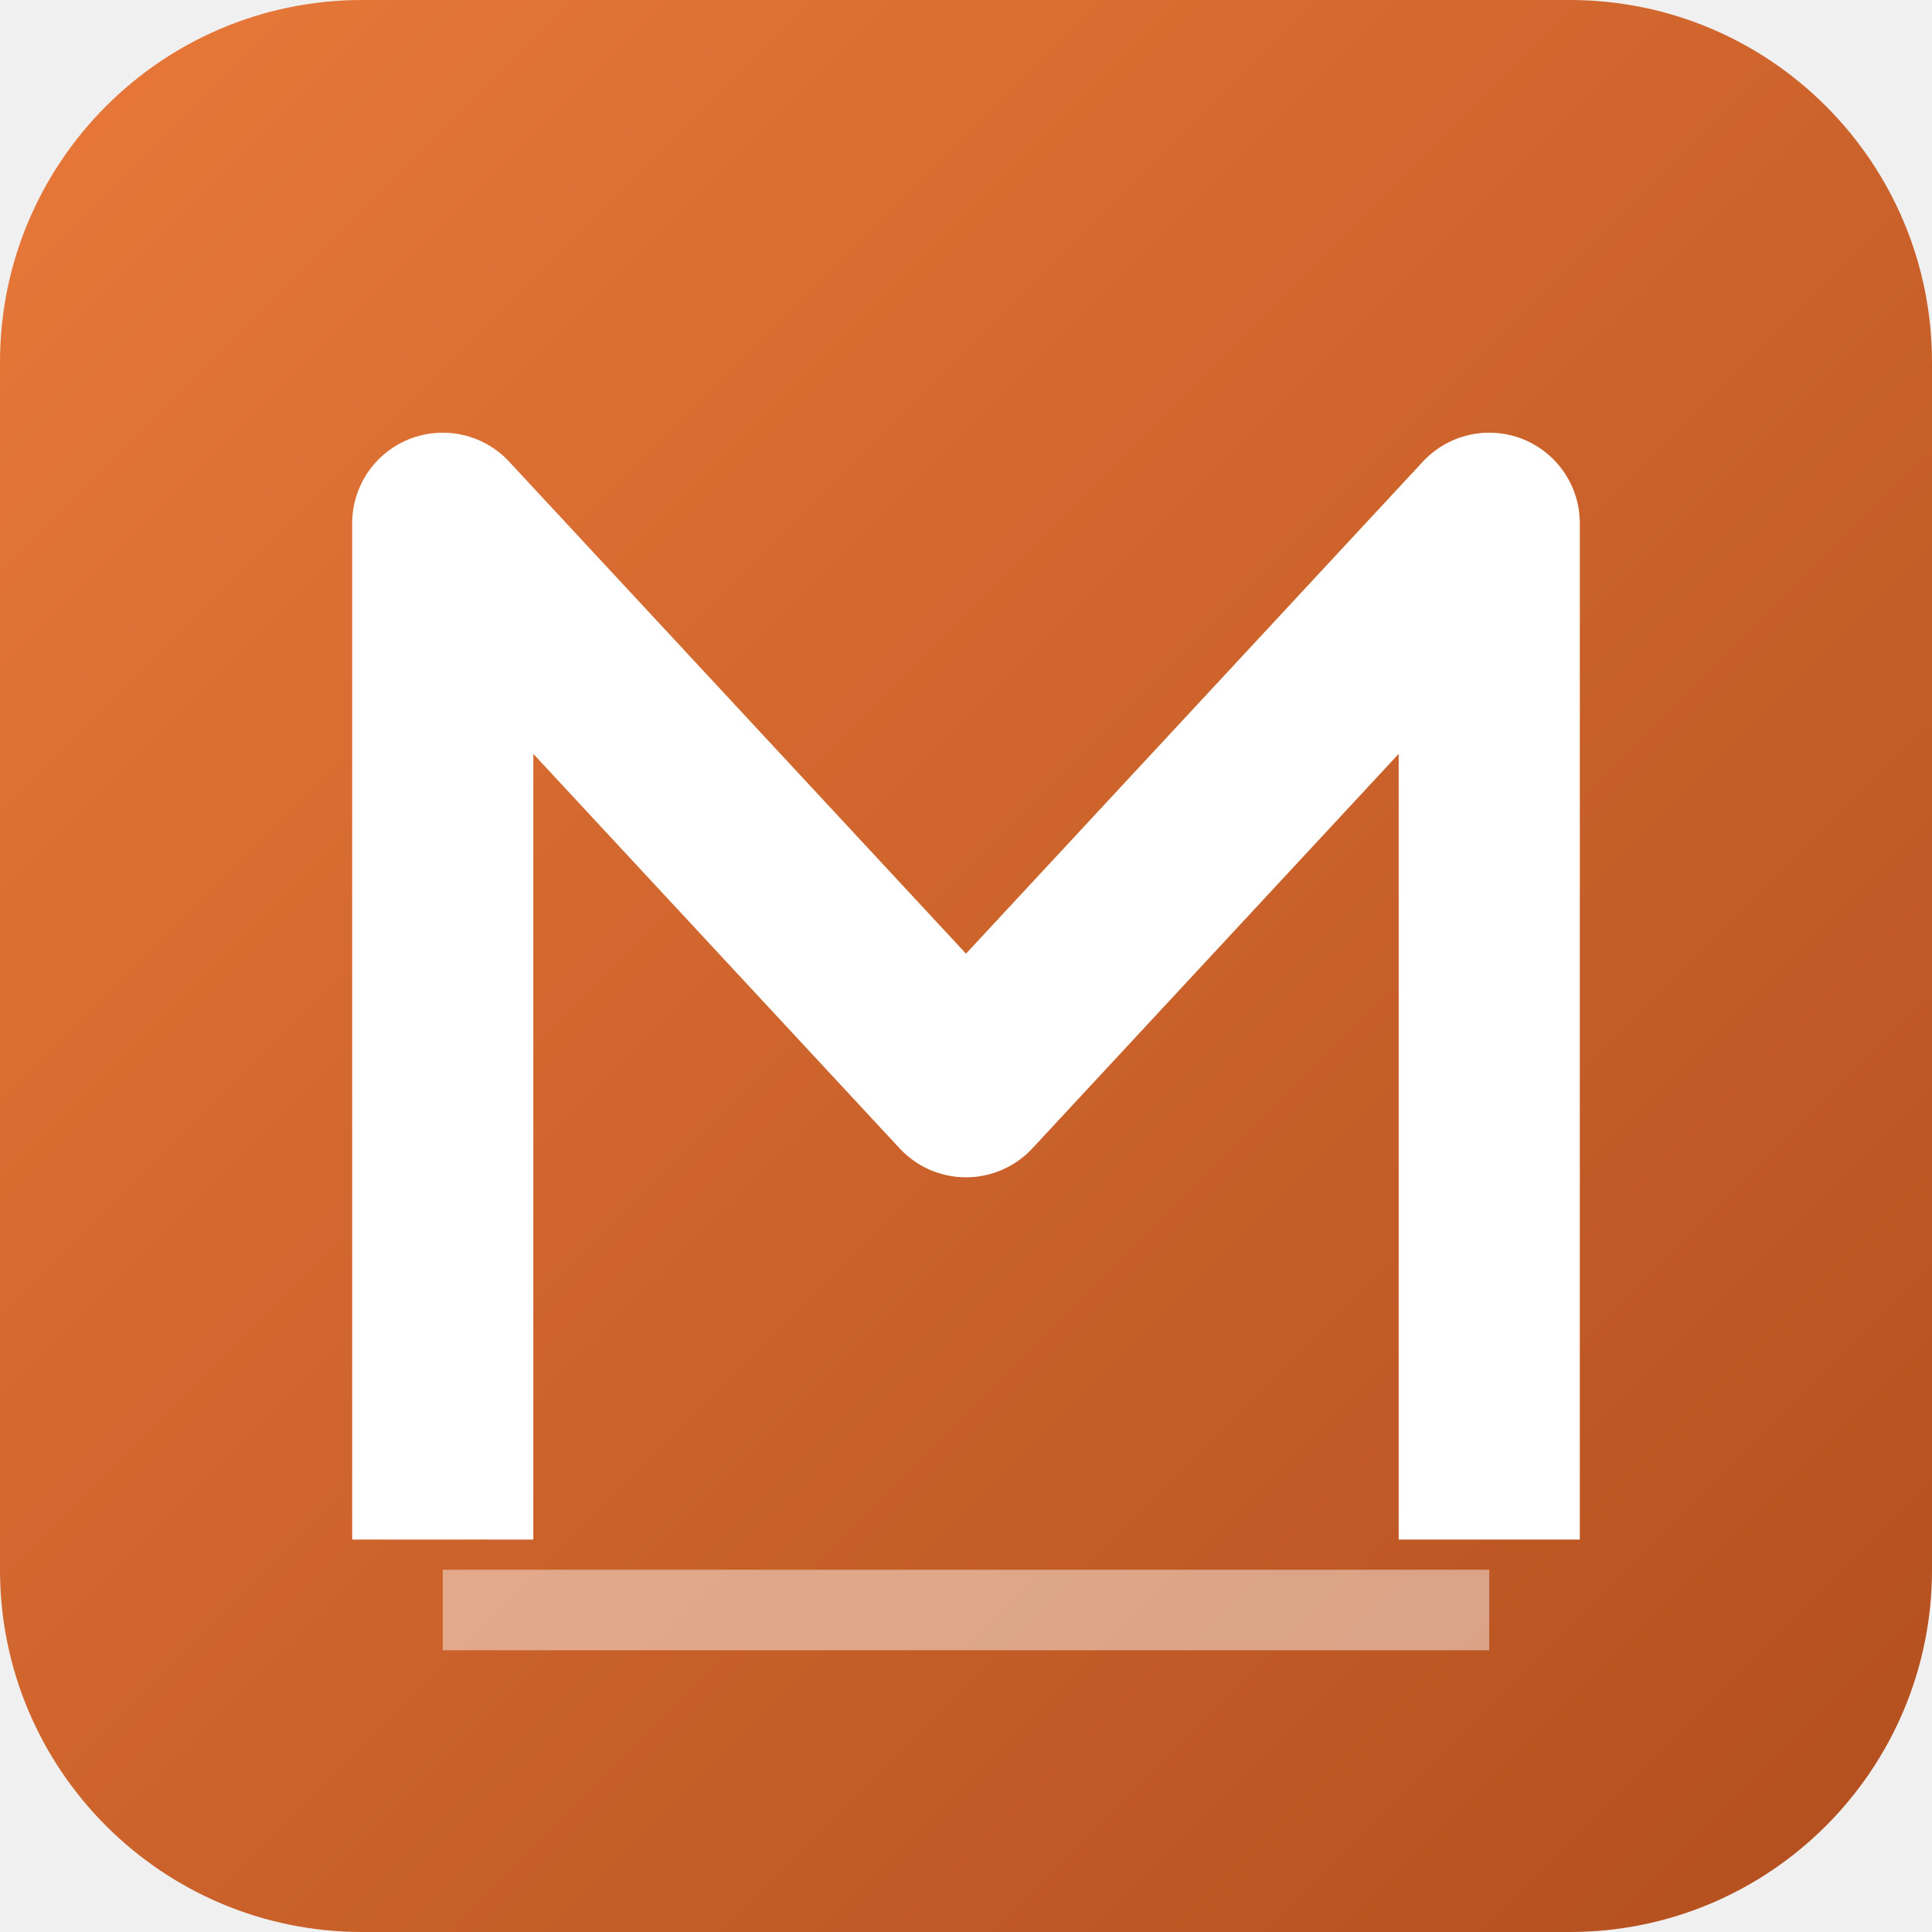
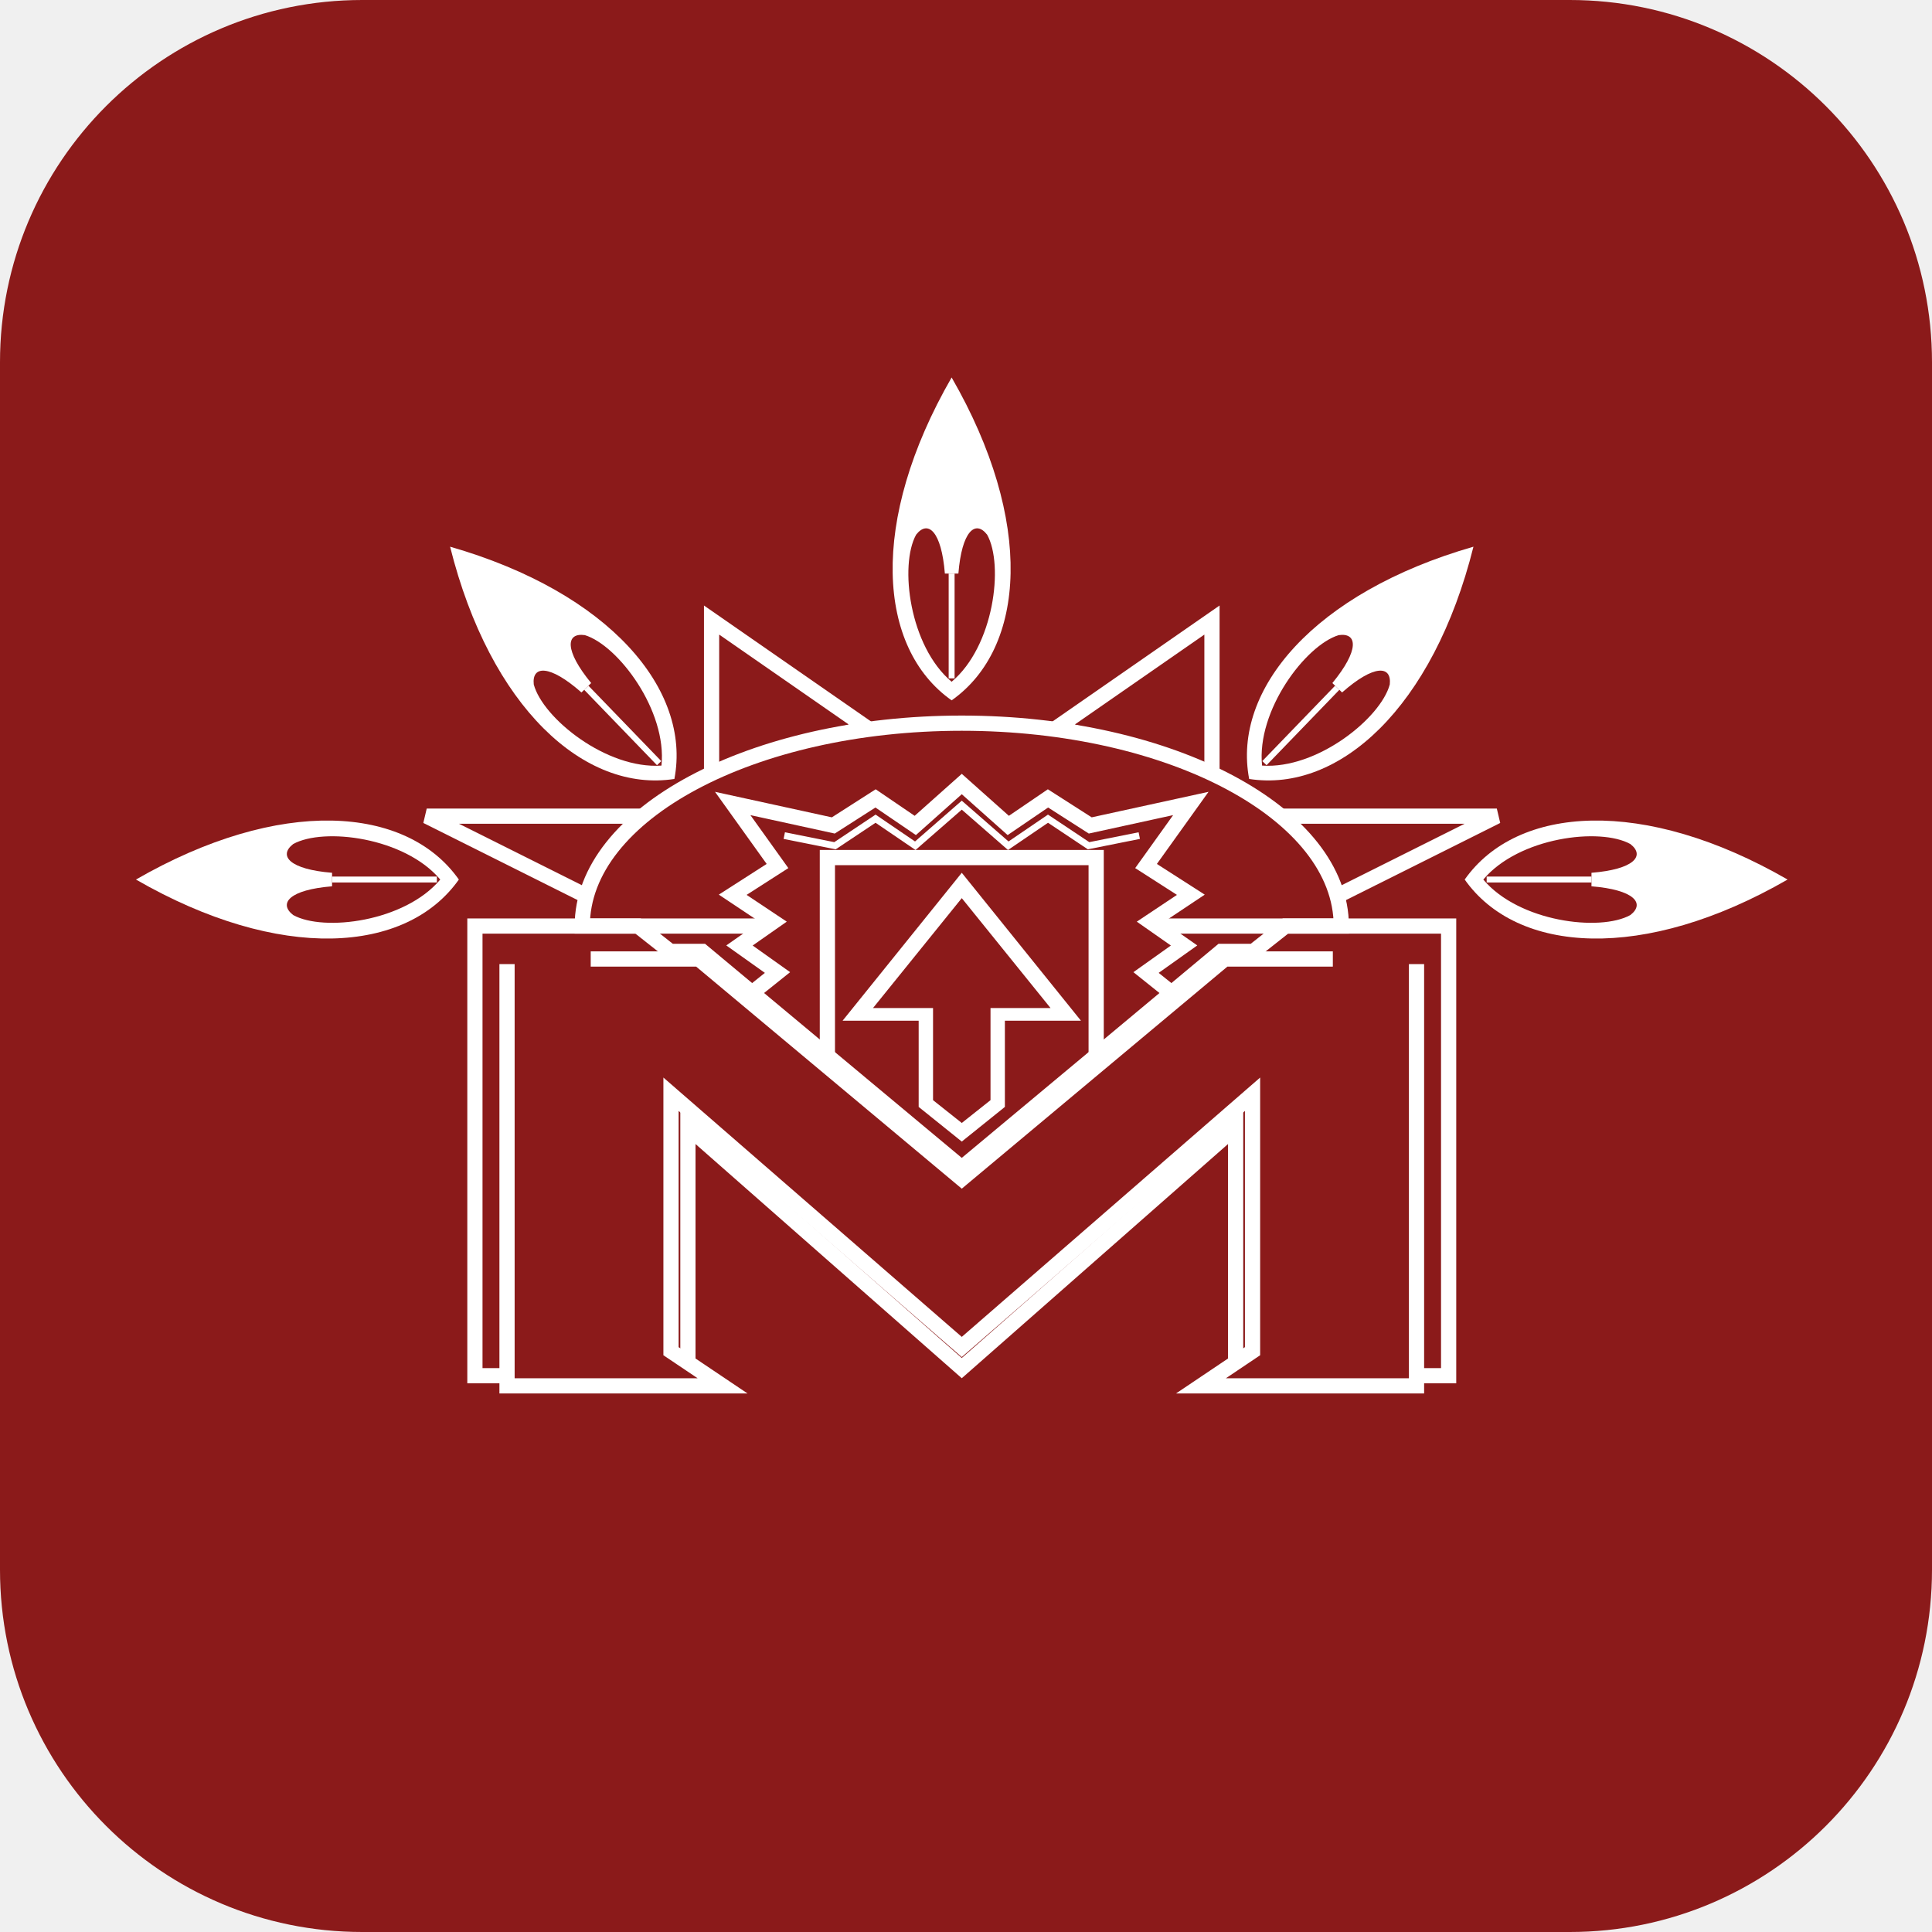
- <svg xmlns="http://www.w3.org/2000/svg" viewBox="0 0 48 48" aria-hidden="true" focusable="false">
-   <defs>
-     <linearGradient id="lg-m" x1="0" y1="0" x2="1" y2="1">
-       <stop offset="0" stop-color="#e8793a" />
-       <stop offset="1" stop-color="#b24e1e" />
-     </linearGradient>
-   </defs>
-   <rect width="48" height="48" rx="9" fill="url(#lg-m)" />
-   <path d="M11 36V13l13 14 13-14v23" fill="none" stroke="#fff" stroke-width="4.5" stroke-linejoin="round" stroke-linecap="square" />
-   <path d="M11 40h26" stroke="#fff" stroke-opacity=".45" stroke-width="2" />
+ <svg xmlns="http://www.w3.org/2000/svg" viewBox="0 0 64 64">
+   <rect width="64" height="64" rx="12" fill="#8b1a1a" />
+   <g transform="translate(4 12) scale(0.028)" style="color:#fff;--logo-bg:#8b1a1a">
+     <g fill="none" stroke-linecap="butt">
+       <polygon points="699,305 882,432 699,485" fill="#8b1a1a" stroke="#fff" stroke-width="18" stroke-linejoin="miter" />
+       <polygon points="1291,305 1108,432 1291,485" fill="#8b1a1a" stroke="#fff" stroke-width="18" stroke-linejoin="miter" />
+       <polygon points="362,537 628,537 548,630" fill="#8b1a1a" stroke="#fff" stroke-width="18" stroke-linejoin="miter" />
+       <polygon points="1628,537 1362,537 1442,630" fill="#8b1a1a" stroke="#fff" stroke-width="18" stroke-linejoin="miter" />
+       <g transform="translate(983 400) rotate(0)">
+         <path d="M0,0 C-88,-62 -98,-212 0,-382 C98,-212 88,-62 0,0 Z" fill="#fff" />
+         <path d="M0,-22 C-50,-64 -62,-160 -42,-196 C-28,-214 -12,-200 -8,-150 L8,-150 C12,-200 28,-214 42,-196 C62,-160 50,-64 0,-22 Z" fill="#8b1a1a" />
+         <path d="M0,-150 V-26" stroke="#fff" stroke-width="7" />
+       </g>
+       <g transform="translate(655 493) rotate(-44)">
+         <path d="M0,0 C-88,-62 -98,-212 0,-382 C98,-212 88,-62 0,0 Z" fill="#fff" />
+         <path d="M0,-22 C-50,-64 -62,-160 -42,-196 C-28,-214 -12,-200 -8,-150 L8,-150 C12,-200 28,-214 42,-196 C62,-160 50,-64 0,-22 Z" fill="#8b1a1a" />
+         <path d="M0,-150 V-26" stroke="#fff" stroke-width="7" />
+       </g>
+       <g transform="translate(1335 493) rotate(44)">
+         <path d="M0,0 C-88,-62 -98,-212 0,-382 C98,-212 88,-62 0,0 Z" fill="#fff" />
+         <path d="M0,-22 C-50,-64 -62,-160 -42,-196 C-28,-214 -12,-200 -8,-150 L8,-150 C12,-200 28,-214 42,-196 C62,-160 50,-64 0,-22 Z" fill="#8b1a1a" />
+         <path d="M0,-150 V-26" stroke="#fff" stroke-width="7" />
+       </g>
+       <g transform="translate(400 612) rotate(-90)">
+         <path d="M0,0 C-88,-62 -98,-212 0,-382 C98,-212 88,-62 0,0 Z" fill="#fff" />
+         <path d="M0,-22 C-50,-64 -62,-160 -42,-196 C-28,-214 -12,-200 -8,-150 L8,-150 C12,-200 28,-214 42,-196 C62,-160 50,-64 0,-22 Z" fill="#8b1a1a" />
+         <path d="M0,-150 V-26" stroke="#fff" stroke-width="7" />
+       </g>
+       <g transform="translate(1590 612) rotate(90)">
+         <path d="M0,0 C-88,-62 -98,-212 0,-382 C98,-212 88,-62 0,0 Z" fill="#fff" />
+         <path d="M0,-22 C-50,-64 -62,-160 -42,-196 C-28,-214 -12,-200 -8,-150 L8,-150 C12,-200 28,-214 42,-196 C62,-160 50,-64 0,-22 Z" fill="#8b1a1a" />
+         <path d="M0,-150 V-26" stroke="#fff" stroke-width="7" />
+       </g>
+       <path d="M546,667 A449,240 0 0 1 1444,667 Z" fill="#8b1a1a" stroke="#fff" stroke-width="18" />
+       <polyline points="752,742 777,722 732,690 772,662 724,630 777,596 724,522 843,548 893,516 940,548 995,499 1050,548 1097,516 1147,548 1266,522 1213,596 1266,630 1218,662 1258,690 1213,722 1238,742" fill="#8b1a1a" stroke="#fff" stroke-width="18" stroke-linejoin="miter" />
+       <polyline points="785,560 845,572 893,540 940,572 995,524 1050,572 1097,540 1145,572 1205,560" fill="none" stroke="#fff" stroke-width="8" />
+       <polyline points="836,822 836,586 1154,586 1154,822" fill="#8b1a1a" stroke="#fff" stroke-width="18" />
+       <polygon points="995,604 1136,779 1046,779 1046,881 995,922 944,881 944,779 854,779" fill="#fff" />
+       <polygon points="995,634 1100,764 1029,764 1029,873 995,900 961,873 961,764 890,764" fill="#8b1a1a" />
+       <polyline points="457,1199 419,1199 419,667 612,667 650,697 688,697 995,953 1302,697 1340,697 1378,667 1571,667 1571,1199 1533,1199" fill="none" stroke="#fff" stroke-width="18" stroke-linejoin="miter" />
+       <polyline points="457,712 457,1211 712,1211 651,1170 651,866 995,1165 1339,866 1339,1170 1278,1211 1533,1211 1533,712" fill="none" stroke="#fff" stroke-width="18" stroke-linejoin="miter" />
+       <polyline points="556,706 684,706 995,966 1306,706 1434,706" fill="none" stroke="#fff" stroke-width="18" />
+       <polyline points="671,1180 671,905 995,1190 1319,905 1319,1180" fill="none" stroke="#fff" stroke-width="18" />
+     </g>
+   </g>
</svg>
